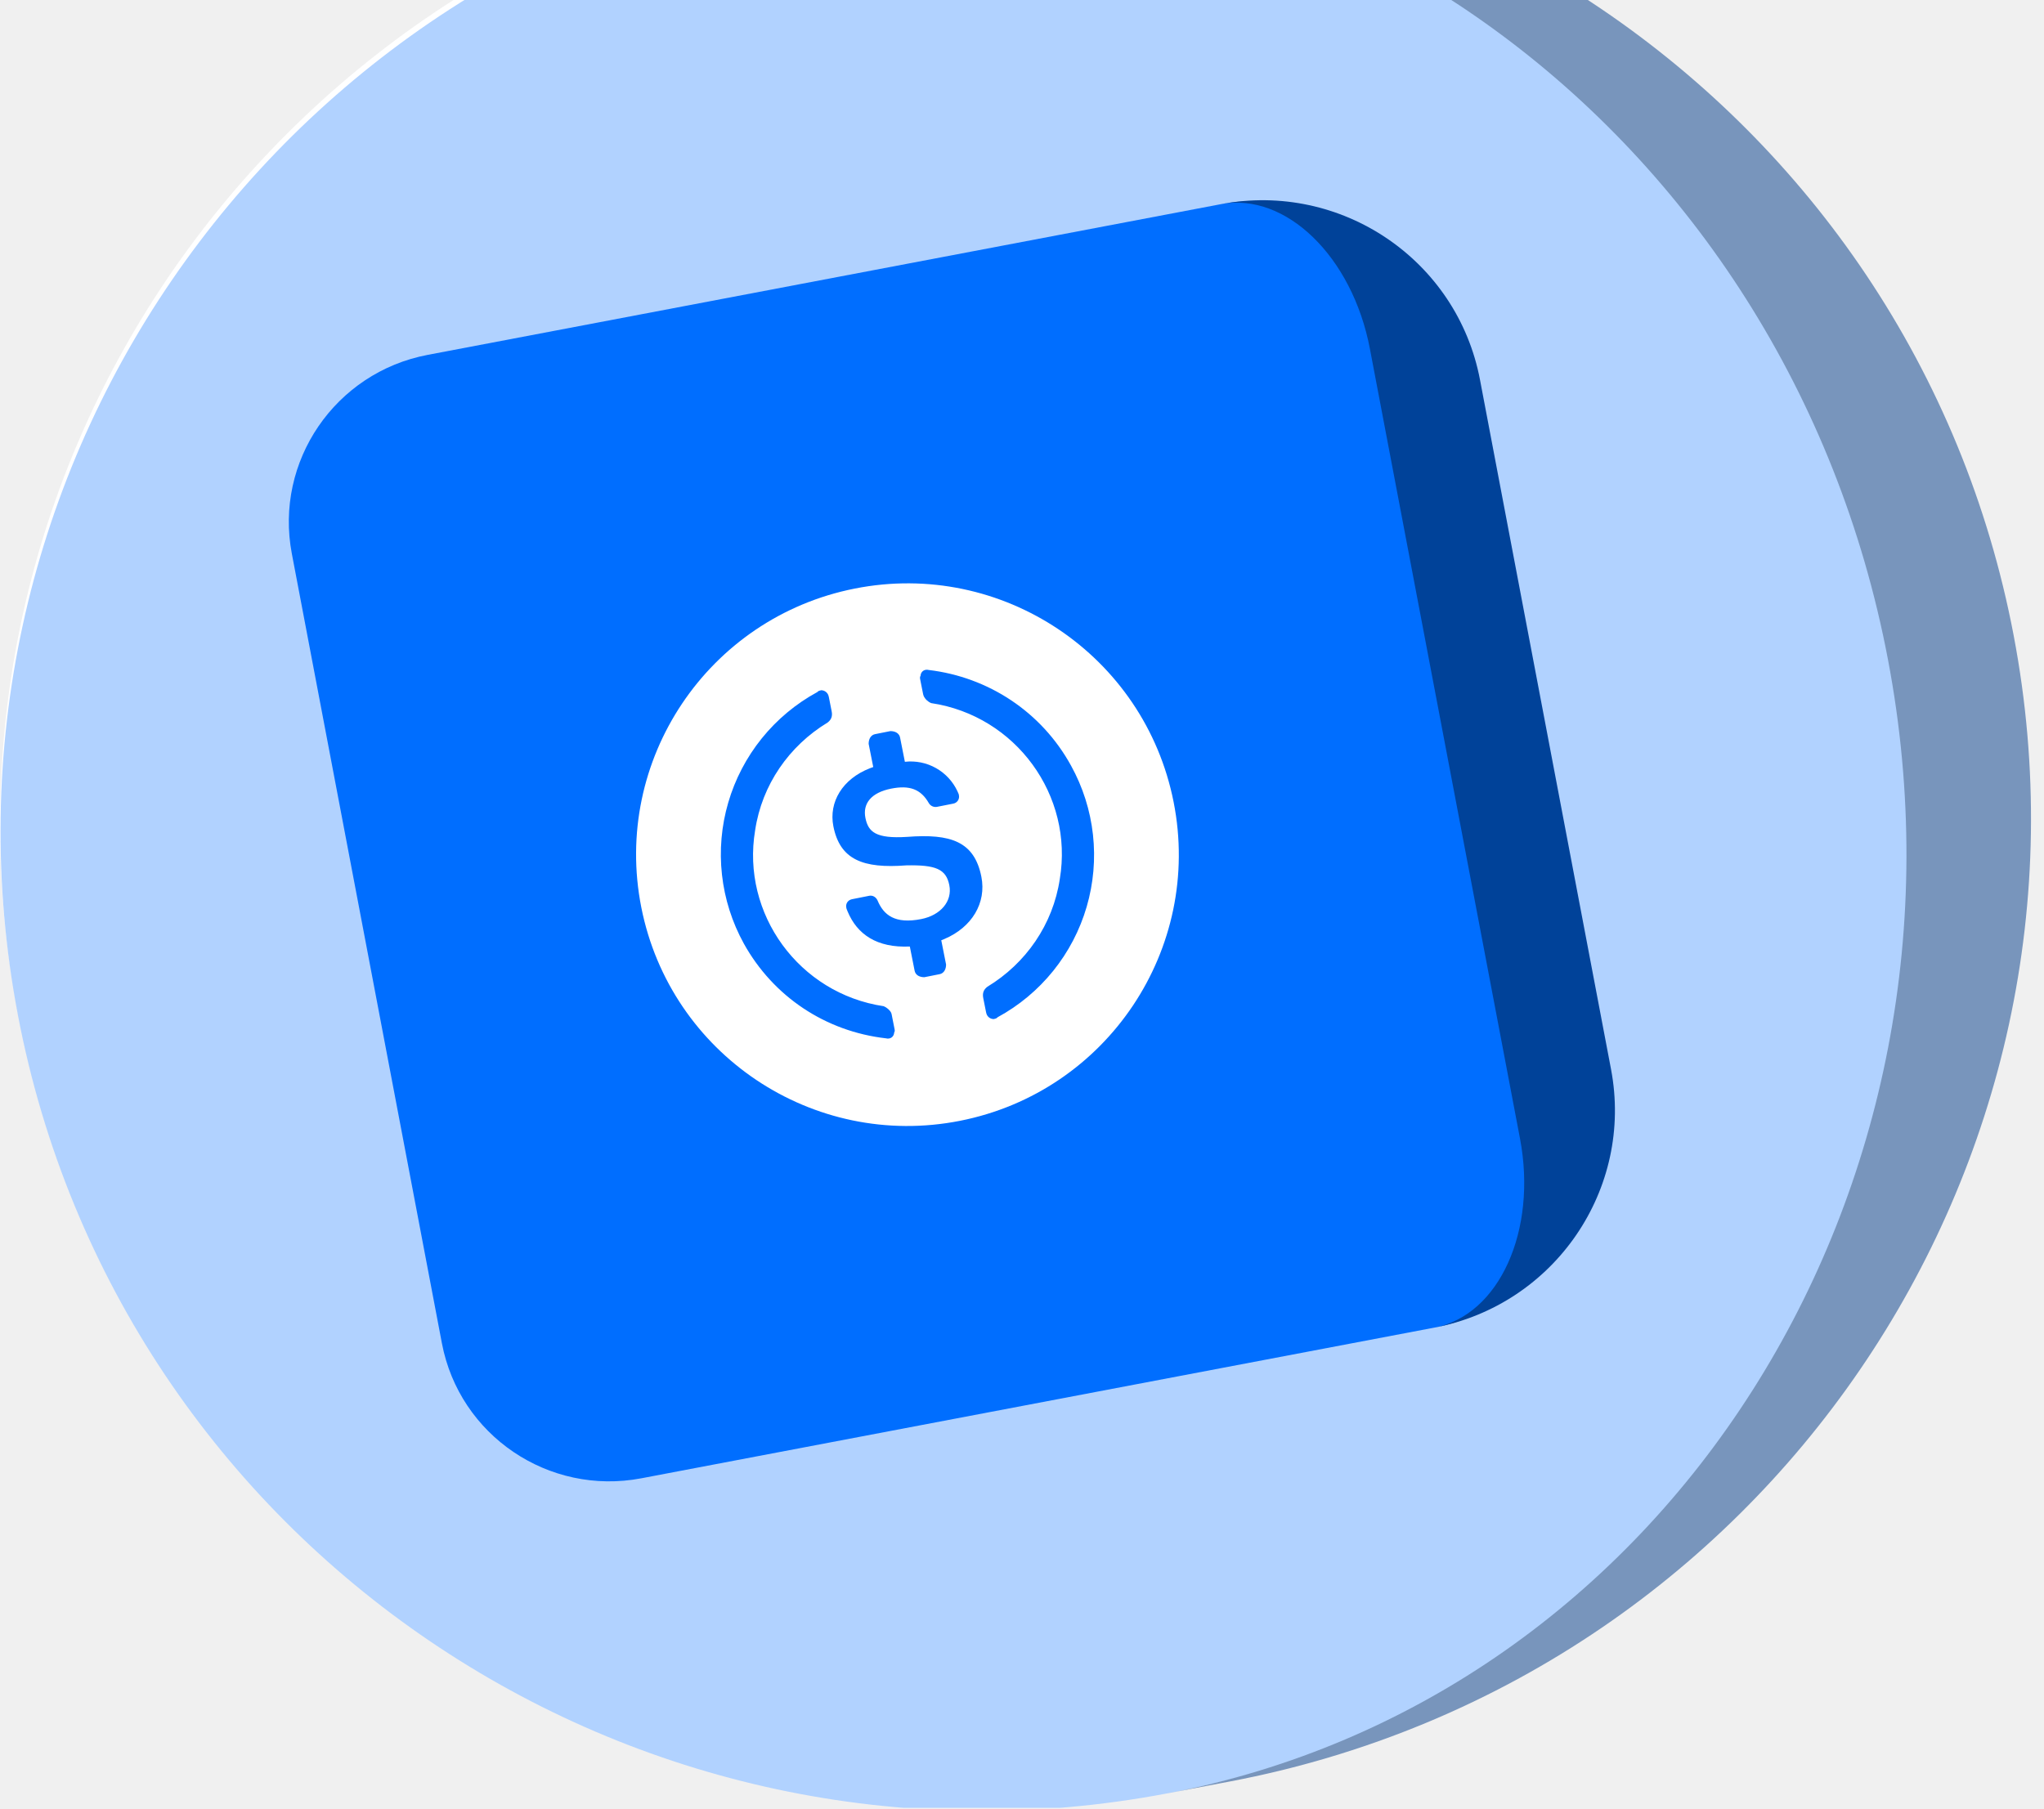
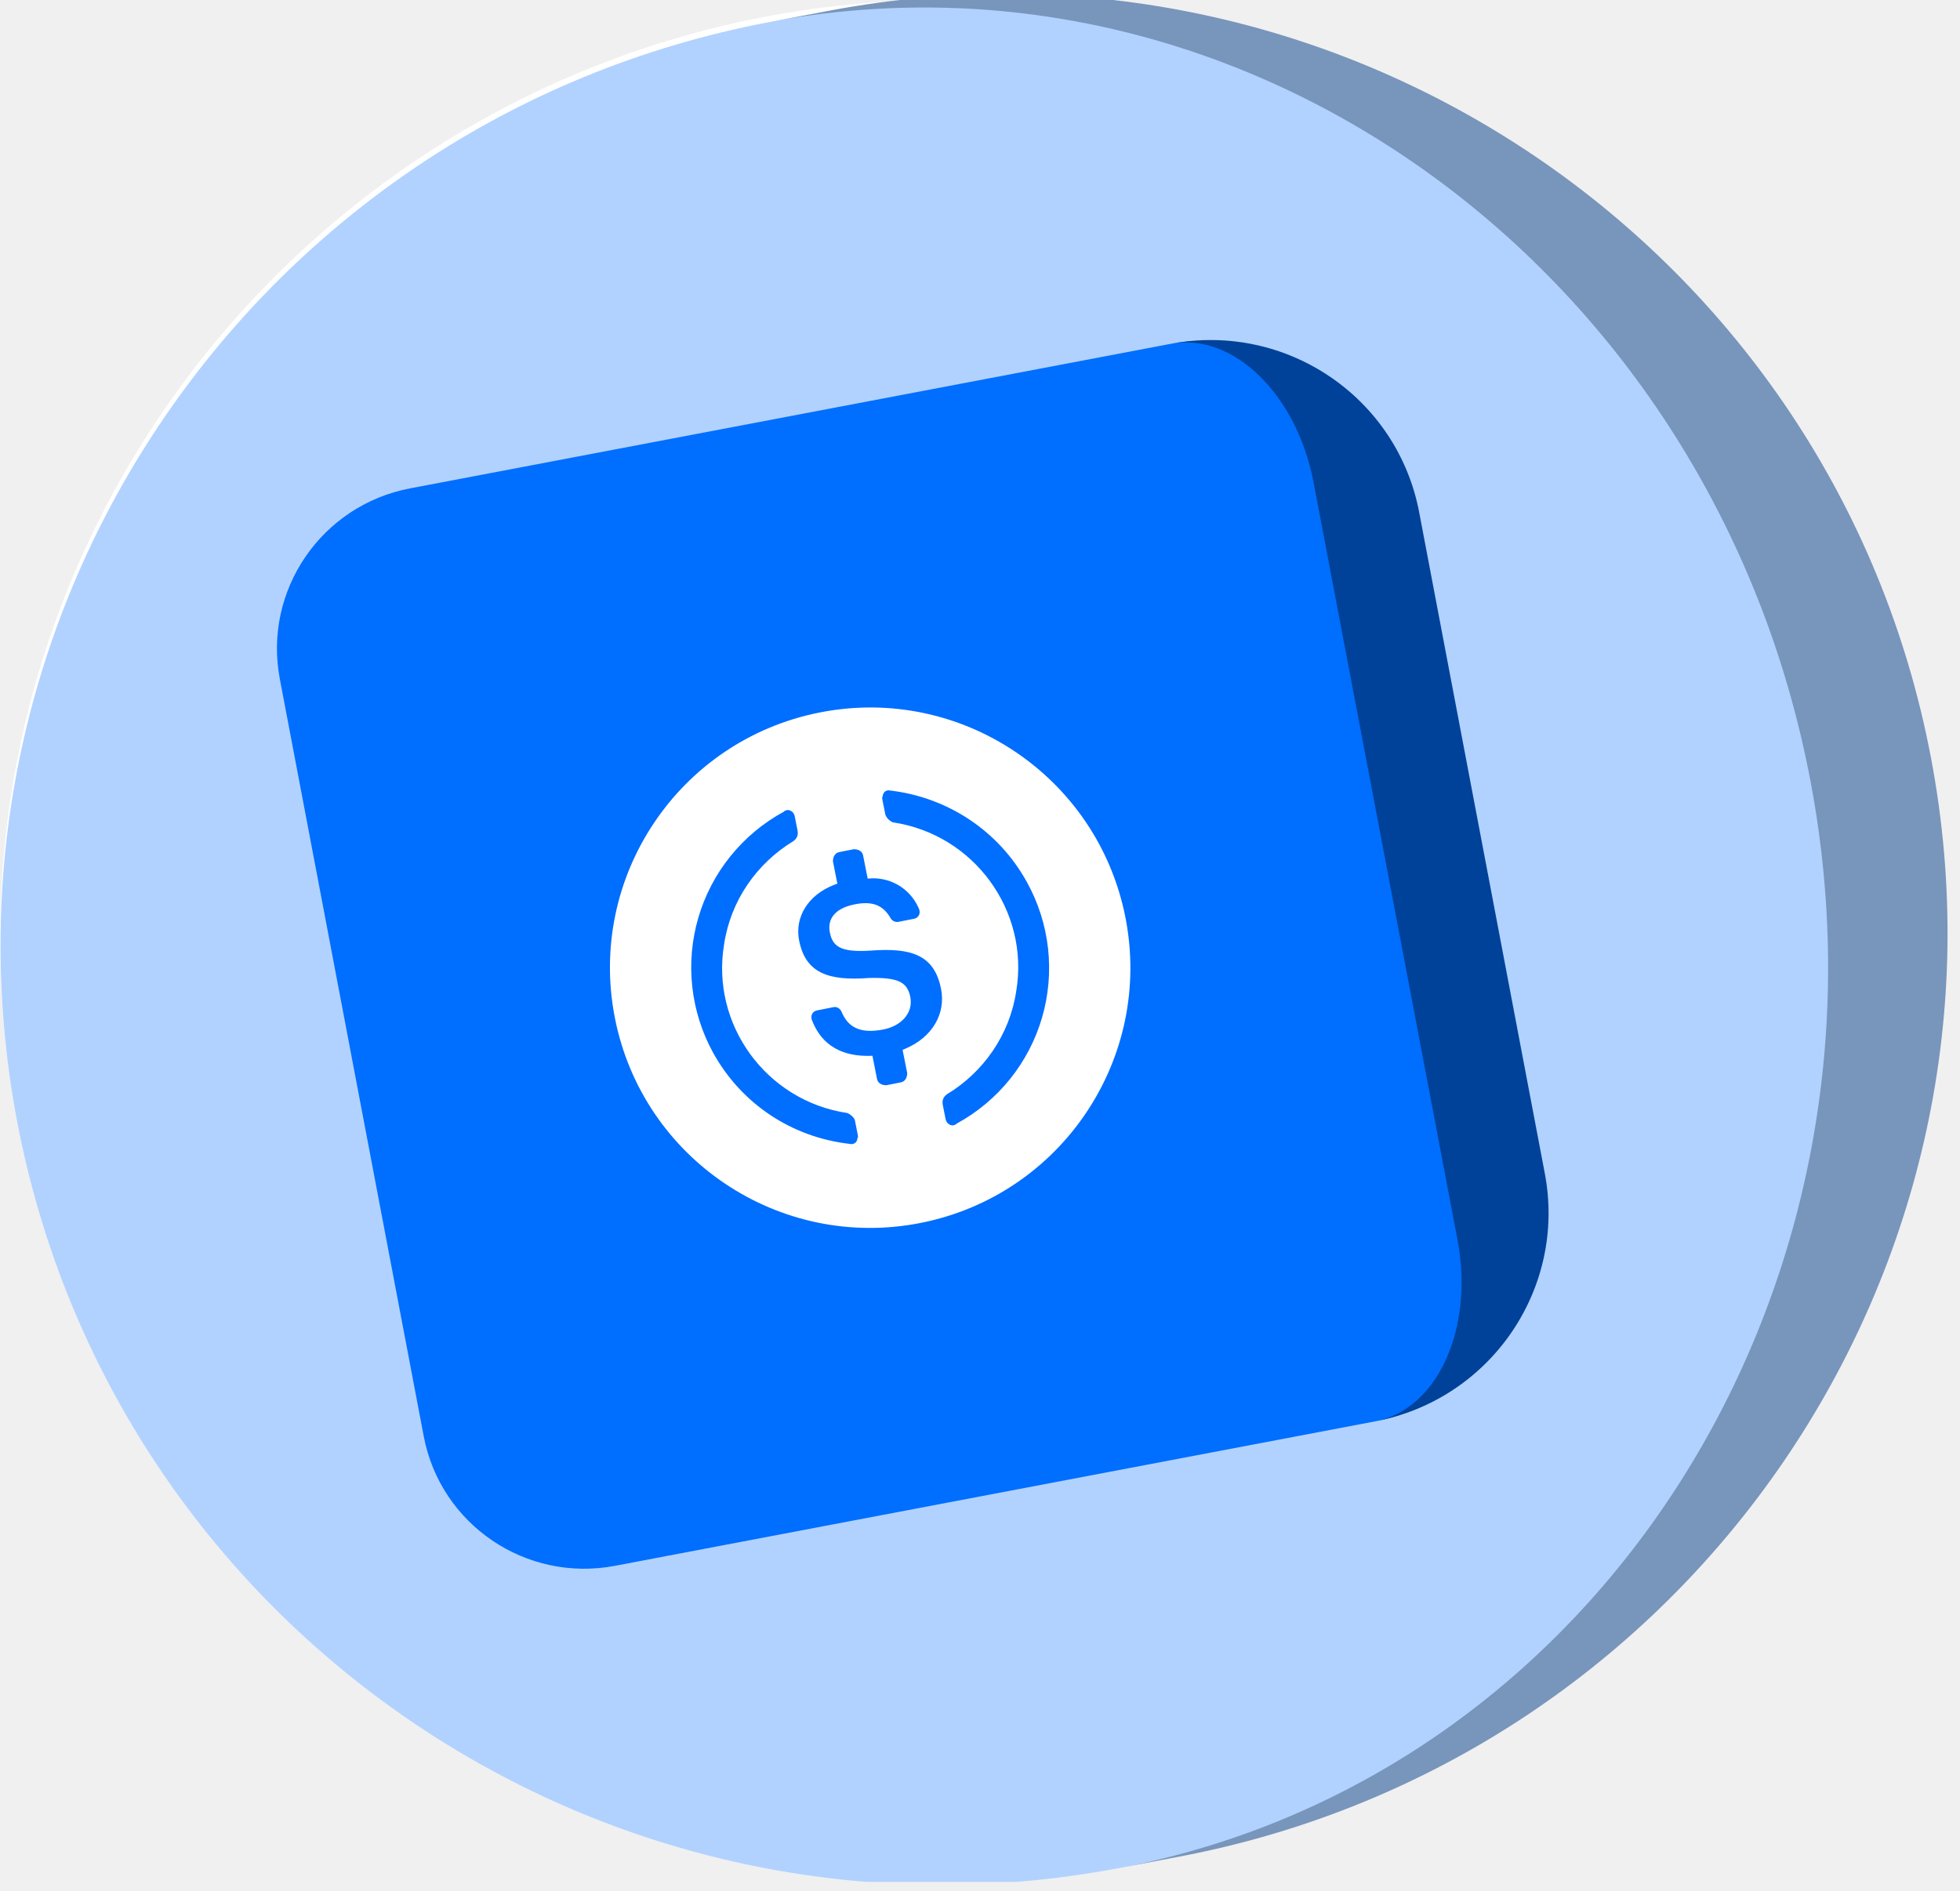
- <svg xmlns="http://www.w3.org/2000/svg" width="113" height="100" viewBox="0 0 113 100" fill="none">
+ <svg xmlns="http://www.w3.org/2000/svg" width="113" height="109" viewBox="0 0 113 109" fill="none">
  <g clip-path="url(#clip0_4488_166)">
-     <path d="M0 45.627C0 15.715 24.35 -8.533 54.387 -8.533C84.424 -8.533 108.774 15.715 108.774 45.627C108.774 75.539 84.424 99.787 54.387 99.787C24.35 99.787 0 75.539 0 45.627Z" fill="white" />
-     <path d="M0.987 56.111C-4.597 26.724 14.798 -1.644 44.307 -7.251C73.816 -12.859 102.264 6.417 107.848 35.804C113.433 65.189 94.038 93.557 64.529 99.165C35.02 104.772 6.571 85.496 0.987 56.111Z" fill="#B1D2FF" />
-     <path d="M47.782 -7.912C77.291 -13.519 105.739 5.757 111.324 35.143C116.908 64.529 97.513 92.897 68.004 98.504L64.529 99.165C92.119 93.922 109.958 65.85 104.373 36.464C98.789 7.078 71.896 -12.494 44.307 -7.251L47.782 -7.912Z" fill="#7895BC" />
-     <path d="M16.133 30.611C15.164 25.515 18.528 20.594 23.646 19.622L67.492 11.29C72.61 10.317 77.544 13.66 78.513 18.757L86.81 62.42C87.779 67.517 84.415 72.437 79.297 73.41L35.451 81.742C30.333 82.714 25.398 79.371 24.43 74.275L16.133 30.611Z" fill="#006EFF" />
-     <path d="M47.256 32.544C55.383 30.935 63.274 36.219 64.882 44.347C66.491 52.474 61.206 60.365 53.079 61.973C44.952 63.581 37.061 58.297 35.453 50.17C33.845 42.043 39.129 34.152 47.256 32.544ZM51.351 37.047C51.105 36.981 50.902 37.136 50.891 37.37C50.846 37.437 50.857 37.493 50.879 37.605L51.034 38.386L51.062 38.48C51.147 38.66 51.296 38.802 51.48 38.878C56.161 39.577 59.364 43.989 58.589 48.608C58.212 51.12 56.716 53.271 54.584 54.563C54.381 54.719 54.303 54.908 54.358 55.188L54.513 55.969L54.534 56.05C54.56 56.136 54.613 56.212 54.686 56.266C54.758 56.32 54.846 56.349 54.937 56.349C54.993 56.338 55.105 56.316 55.15 56.249C56.334 55.606 57.378 54.735 58.224 53.686C59.069 52.637 59.699 51.431 60.076 50.138C60.453 48.845 60.571 47.49 60.423 46.151C60.275 44.812 59.863 43.516 59.212 42.337C57.574 39.354 54.632 37.441 51.351 37.047ZM45.399 38.167C45.343 38.178 45.23 38.2 45.185 38.267C44.002 38.91 42.957 39.782 42.112 40.83C41.267 41.879 40.637 43.085 40.26 44.378C39.882 45.671 39.764 47.026 39.913 48.365C40.061 49.704 40.473 51 41.124 52.179C42.751 55.107 45.636 57.03 48.974 57.413C49.22 57.48 49.423 57.325 49.434 57.09C49.479 57.024 49.468 56.967 49.445 56.856L49.291 56.074L49.267 56.002C49.198 55.854 49.018 55.705 48.856 55.638C44.174 54.94 40.971 50.528 41.747 45.908C42.123 43.397 43.62 41.246 45.752 39.953C45.955 39.798 46.033 39.608 45.977 39.329L45.823 38.547L45.802 38.467C45.776 38.38 45.722 38.304 45.65 38.25C45.577 38.197 45.489 38.167 45.399 38.167ZM49.224 40.426L48.383 40.593L48.303 40.616C48.127 40.69 48.023 40.874 48.022 41.129L48.276 42.413L48.092 42.48C46.576 43.07 45.807 44.349 46.072 45.691C46.437 47.532 47.7 48.036 50.11 47.85C51.735 47.818 52.305 48.054 52.482 48.947C52.659 49.839 51.996 50.608 50.931 50.819C49.473 51.108 48.848 50.594 48.514 49.789C48.414 49.578 48.223 49.499 48.055 49.532L47.102 49.721L47.031 49.742C46.942 49.774 46.869 49.837 46.824 49.919C46.779 50.002 46.766 50.098 46.787 50.189L46.798 50.244L46.861 50.404C47.387 51.661 48.47 52.42 50.299 52.337L50.564 53.676L50.588 53.756C50.66 53.931 50.846 54.033 51.101 54.034L51.942 53.867L52.021 53.844C52.198 53.771 52.301 53.586 52.303 53.333L52.037 51.992L52.22 51.917C53.73 51.273 54.541 49.928 54.254 48.479C53.867 46.525 52.558 46.089 50.148 46.275C48.422 46.384 47.998 46.005 47.843 45.223C47.688 44.441 48.15 43.828 49.27 43.606C50.279 43.407 50.907 43.63 51.352 44.413C51.397 44.488 51.464 44.547 51.544 44.583C51.624 44.619 51.713 44.63 51.8 44.614L52.696 44.437L52.768 44.417C52.856 44.384 52.929 44.321 52.974 44.238C53.019 44.156 53.032 44.06 53.012 43.968L53.001 43.913L52.935 43.76C52.684 43.216 52.268 42.765 51.745 42.471C51.223 42.177 50.621 42.055 50.025 42.123L49.76 40.785L49.737 40.705C49.664 40.53 49.479 40.427 49.224 40.426Z" fill="white" />
-     <path d="M67.492 11.29C74.146 10.025 80.56 14.371 81.819 20.997L89.064 59.124C90.323 65.749 85.95 72.145 79.297 73.41C82.879 72.729 84.999 68.046 84.03 62.949L75.733 19.285C74.764 14.189 71.075 10.609 67.492 11.29Z" fill="#004299" />
+     <path d="M0 54.16C0 24.248 24.35 0 54.387 0C84.424 0 108.774 24.248 108.774 54.16C108.774 84.072 84.424 108.32 54.387 108.32C24.35 108.32 0 84.072 0 54.16Z" fill="white" />
+     <path d="M0.987 64.644C-4.597 35.258 14.798 6.89 44.307 1.282C73.816 -4.326 102.264 14.951 107.848 44.337C113.433 73.723 94.038 102.09 64.529 107.698C35.02 113.306 6.571 94.03 0.987 64.644Z" fill="#B1D2FF" />
+     <path d="M47.782 0.622C77.291 -4.986 105.739 14.29 111.324 43.676C116.908 73.062 97.513 101.43 68.004 107.038L64.529 107.698C92.119 102.455 109.958 74.383 104.373 44.997C98.789 15.611 71.896 -3.961 44.307 1.282L47.782 0.622Z" fill="#7895BC" />
+     <path d="M16.133 39.144C15.164 34.048 18.528 29.128 23.646 28.155L67.492 19.823C72.61 18.85 77.544 22.194 78.513 27.29L86.81 70.954C87.779 76.05 84.415 80.97 79.297 81.943L35.451 90.275C30.333 91.248 25.398 87.904 24.43 82.808L16.133 39.144Z" fill="#006EFF" />
+     <path d="M47.256 41.077C55.383 39.469 63.274 44.753 64.882 52.88C66.491 61.007 61.206 68.898 53.079 70.506C44.952 72.114 37.061 66.83 35.453 58.703C33.845 50.576 39.129 42.685 47.256 41.077ZM51.351 45.58C51.105 45.514 50.902 45.669 50.891 45.903C50.846 45.971 50.857 46.027 50.879 46.138L51.034 46.92L51.062 47.013C51.147 47.193 51.296 47.335 51.48 47.411C56.161 48.11 59.364 52.522 58.589 57.141C58.212 59.653 56.716 61.804 54.584 63.096C54.381 63.252 54.303 63.441 54.358 63.721L54.513 64.503L54.534 64.583C54.56 64.669 54.613 64.745 54.686 64.799C54.758 64.853 54.846 64.882 54.937 64.882C54.993 64.871 55.105 64.849 55.15 64.783C56.334 64.139 57.378 63.268 58.224 62.219C59.069 61.17 59.699 59.965 60.076 58.672C60.453 57.378 60.571 56.023 60.423 54.684C60.275 53.346 59.863 52.049 59.212 50.87C57.574 47.888 54.632 45.974 51.351 45.58ZM45.399 46.7C45.343 46.712 45.23 46.734 45.185 46.8C44.002 47.444 42.957 48.315 42.112 49.364C41.267 50.412 40.637 51.618 40.26 52.911C39.882 54.204 39.764 55.559 39.913 56.898C40.061 58.237 40.473 59.533 41.124 60.713C42.751 63.64 45.636 65.563 48.974 65.947C49.22 66.013 49.423 65.858 49.434 65.623C49.479 65.557 49.468 65.5 49.445 65.389L49.291 64.607L49.267 64.535C49.198 64.388 49.018 64.239 48.856 64.171C44.174 63.473 40.971 59.061 41.747 54.441C42.123 51.93 43.62 49.779 45.752 48.486C45.955 48.331 46.033 48.141 45.977 47.862L45.823 47.08L45.802 47C45.776 46.913 45.722 46.838 45.65 46.784C45.577 46.73 45.489 46.7 45.399 46.7ZM49.224 48.96L48.383 49.126L48.303 49.15C48.127 49.223 48.023 49.407 48.022 49.662L48.276 50.946L48.092 51.013C46.576 51.603 45.807 52.882 46.072 54.224C46.437 56.065 47.7 56.569 50.11 56.383C51.735 56.351 52.305 56.587 52.482 57.48C52.659 58.372 51.996 59.142 50.931 59.352C49.473 59.641 48.848 59.127 48.514 58.322C48.414 58.111 48.223 58.032 48.055 58.065L47.102 58.254L47.031 58.275C46.942 58.307 46.869 58.37 46.824 58.453C46.779 58.535 46.766 58.631 46.787 58.722L46.798 58.778L46.861 58.937C47.387 60.194 48.47 60.953 50.299 60.87L50.564 62.21L50.588 62.289C50.66 62.464 50.846 62.567 51.101 62.567L51.942 62.401L52.021 62.377C52.198 62.304 52.301 62.119 52.303 61.866L52.037 60.525L52.22 60.45C53.73 59.806 54.541 58.461 54.254 57.012C53.867 55.058 52.558 54.622 50.148 54.808C48.422 54.917 47.998 54.538 47.843 53.756C47.688 52.974 48.15 52.361 49.27 52.14C50.279 51.94 50.907 52.164 51.352 52.946C51.397 53.021 51.464 53.081 51.544 53.117C51.624 53.153 51.713 53.163 51.8 53.147L52.696 52.97L52.768 52.95C52.856 52.917 52.929 52.854 52.974 52.771C53.019 52.689 53.032 52.593 53.012 52.501L53.001 52.446L52.935 52.294C52.684 51.749 52.268 51.298 51.745 51.004C51.223 50.71 50.621 50.588 50.025 50.656L49.76 49.318L49.737 49.239C49.664 49.063 49.479 48.96 49.224 48.96Z" fill="white" />
+     <path d="M67.492 19.823C74.146 18.558 80.56 22.905 81.819 29.53L89.064 67.657C90.323 74.283 85.95 80.678 79.297 81.943C82.879 81.262 84.999 76.579 84.03 71.482L75.733 27.819C74.764 22.722 71.075 19.142 67.492 19.823Z" fill="#004299" />
  </g>
  <defs>
    <clipPath id="clip0_4488_166">
-       <rect width="112.722" height="108.495" fill="white" transform="translate(0 -8.5332)" />
+       <rect width="112.722" height="108.495" fill="white" />
    </clipPath>
  </defs>
</svg>
